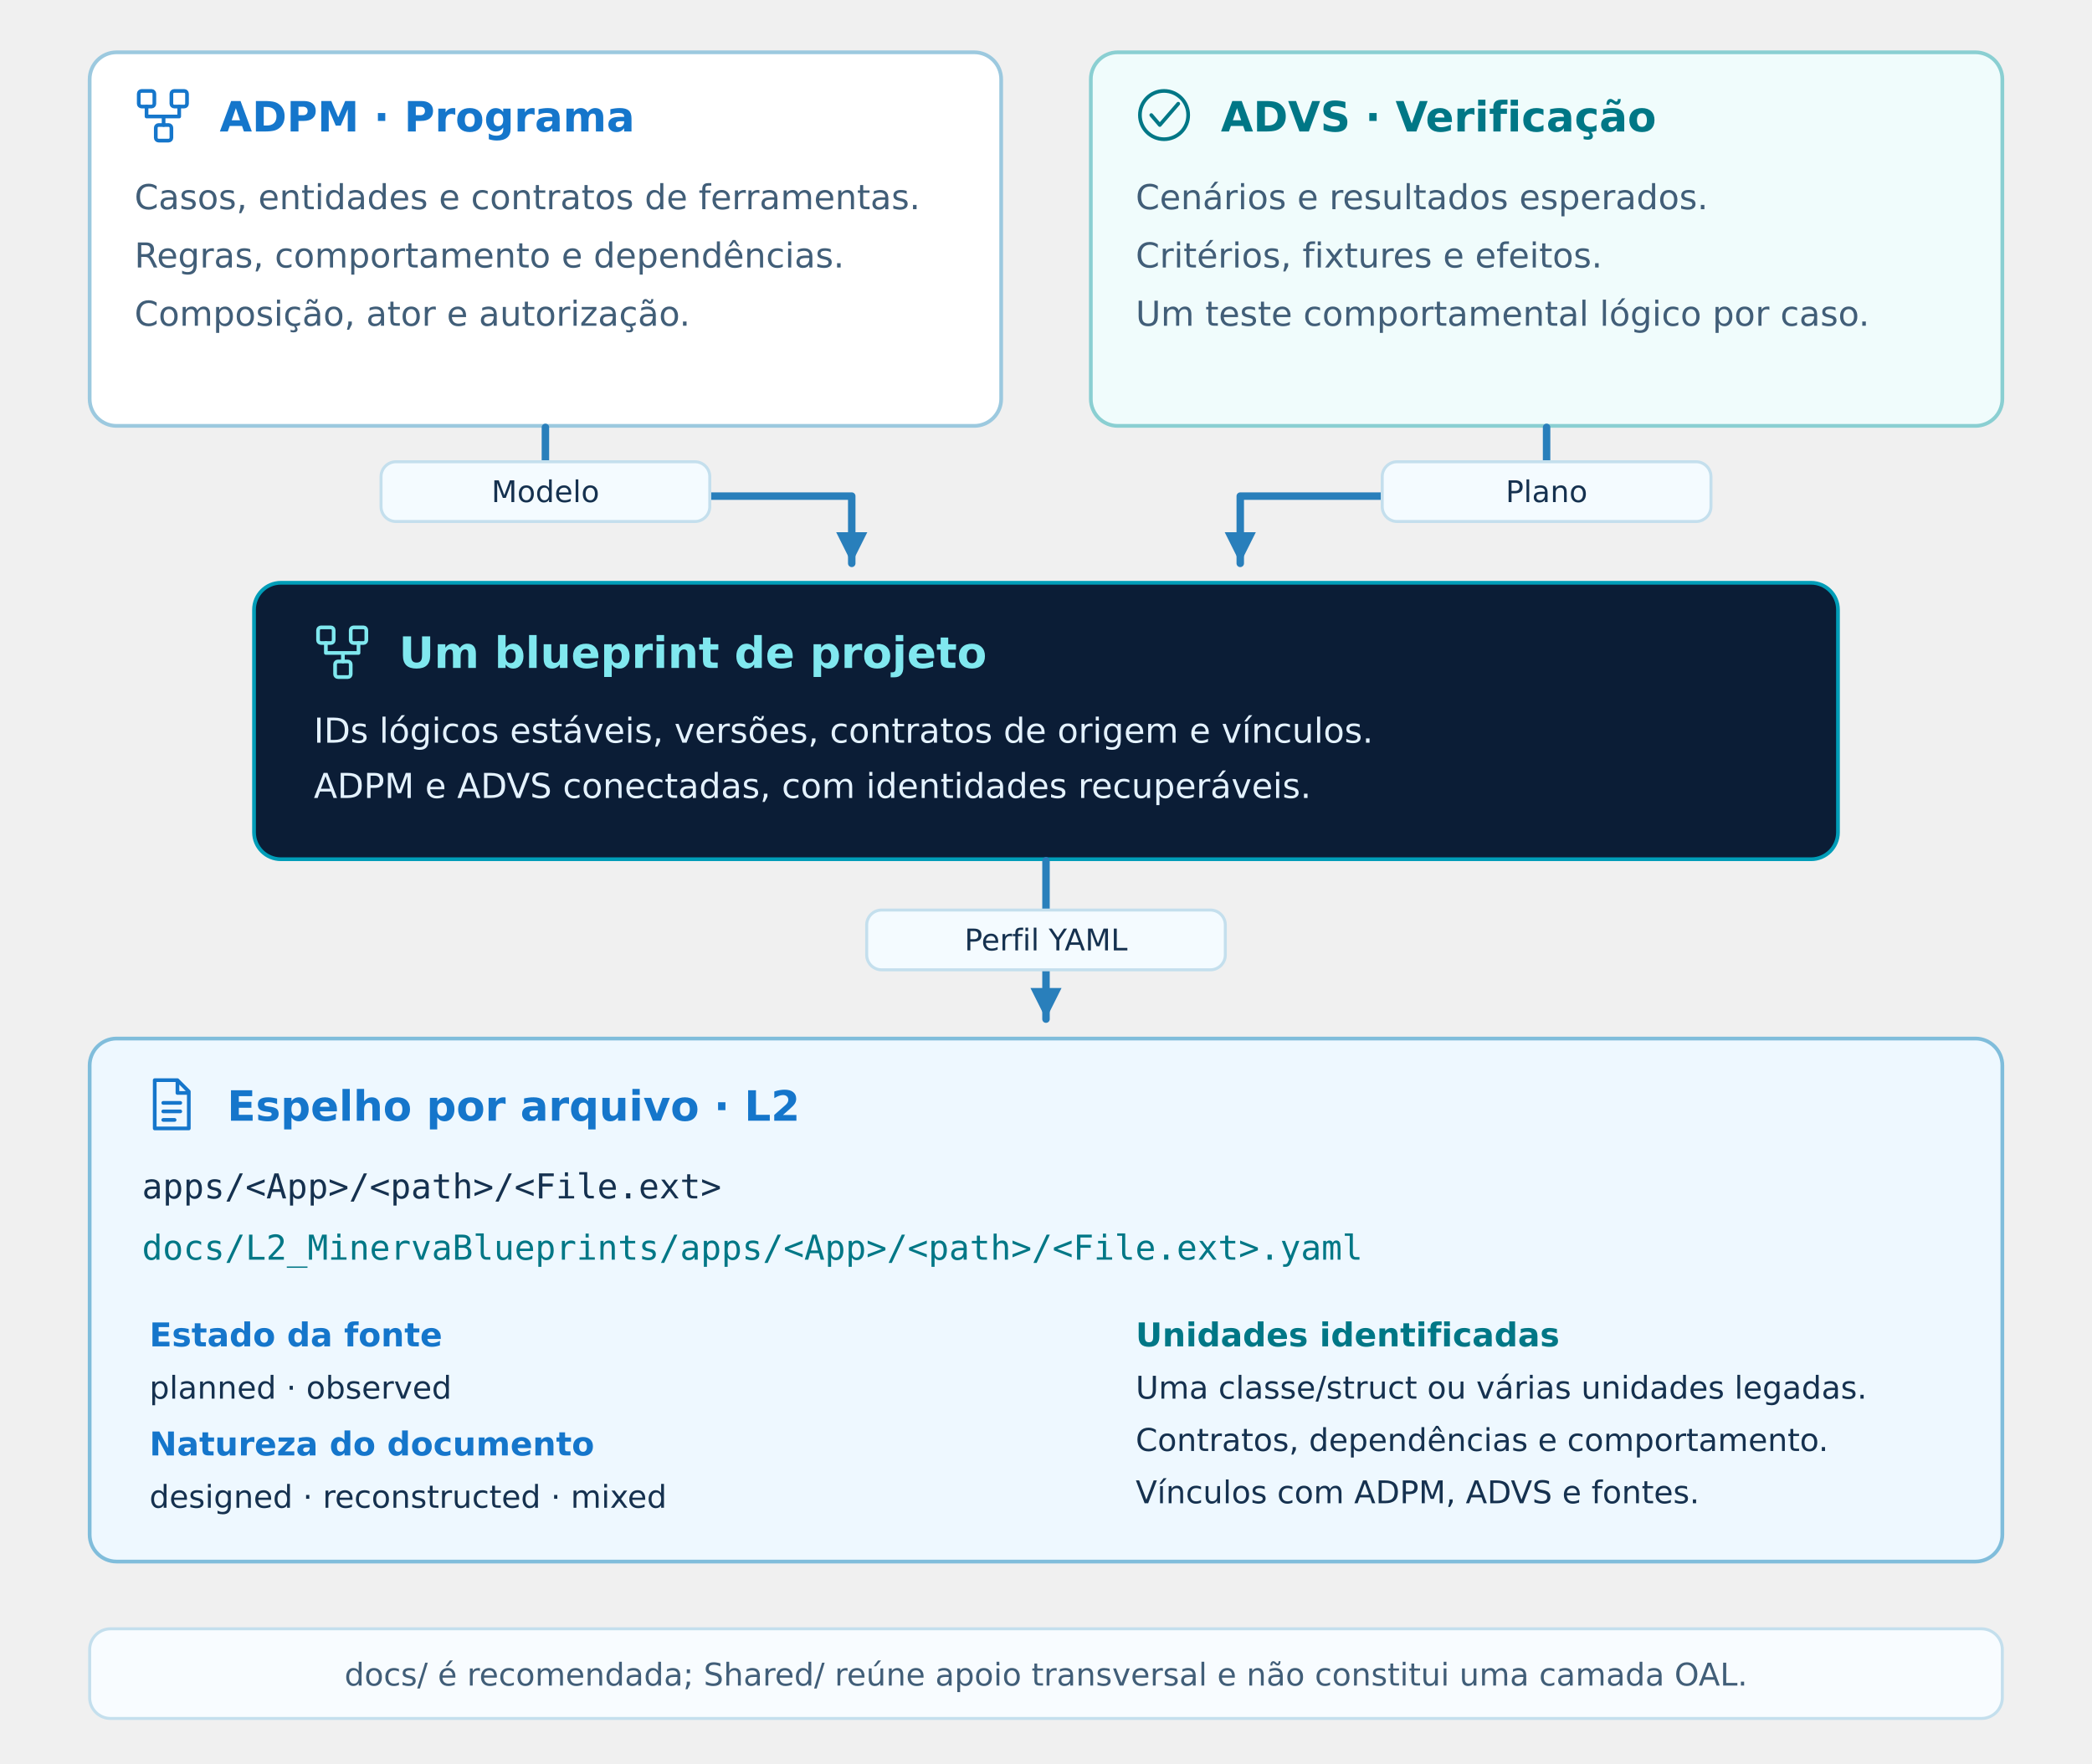
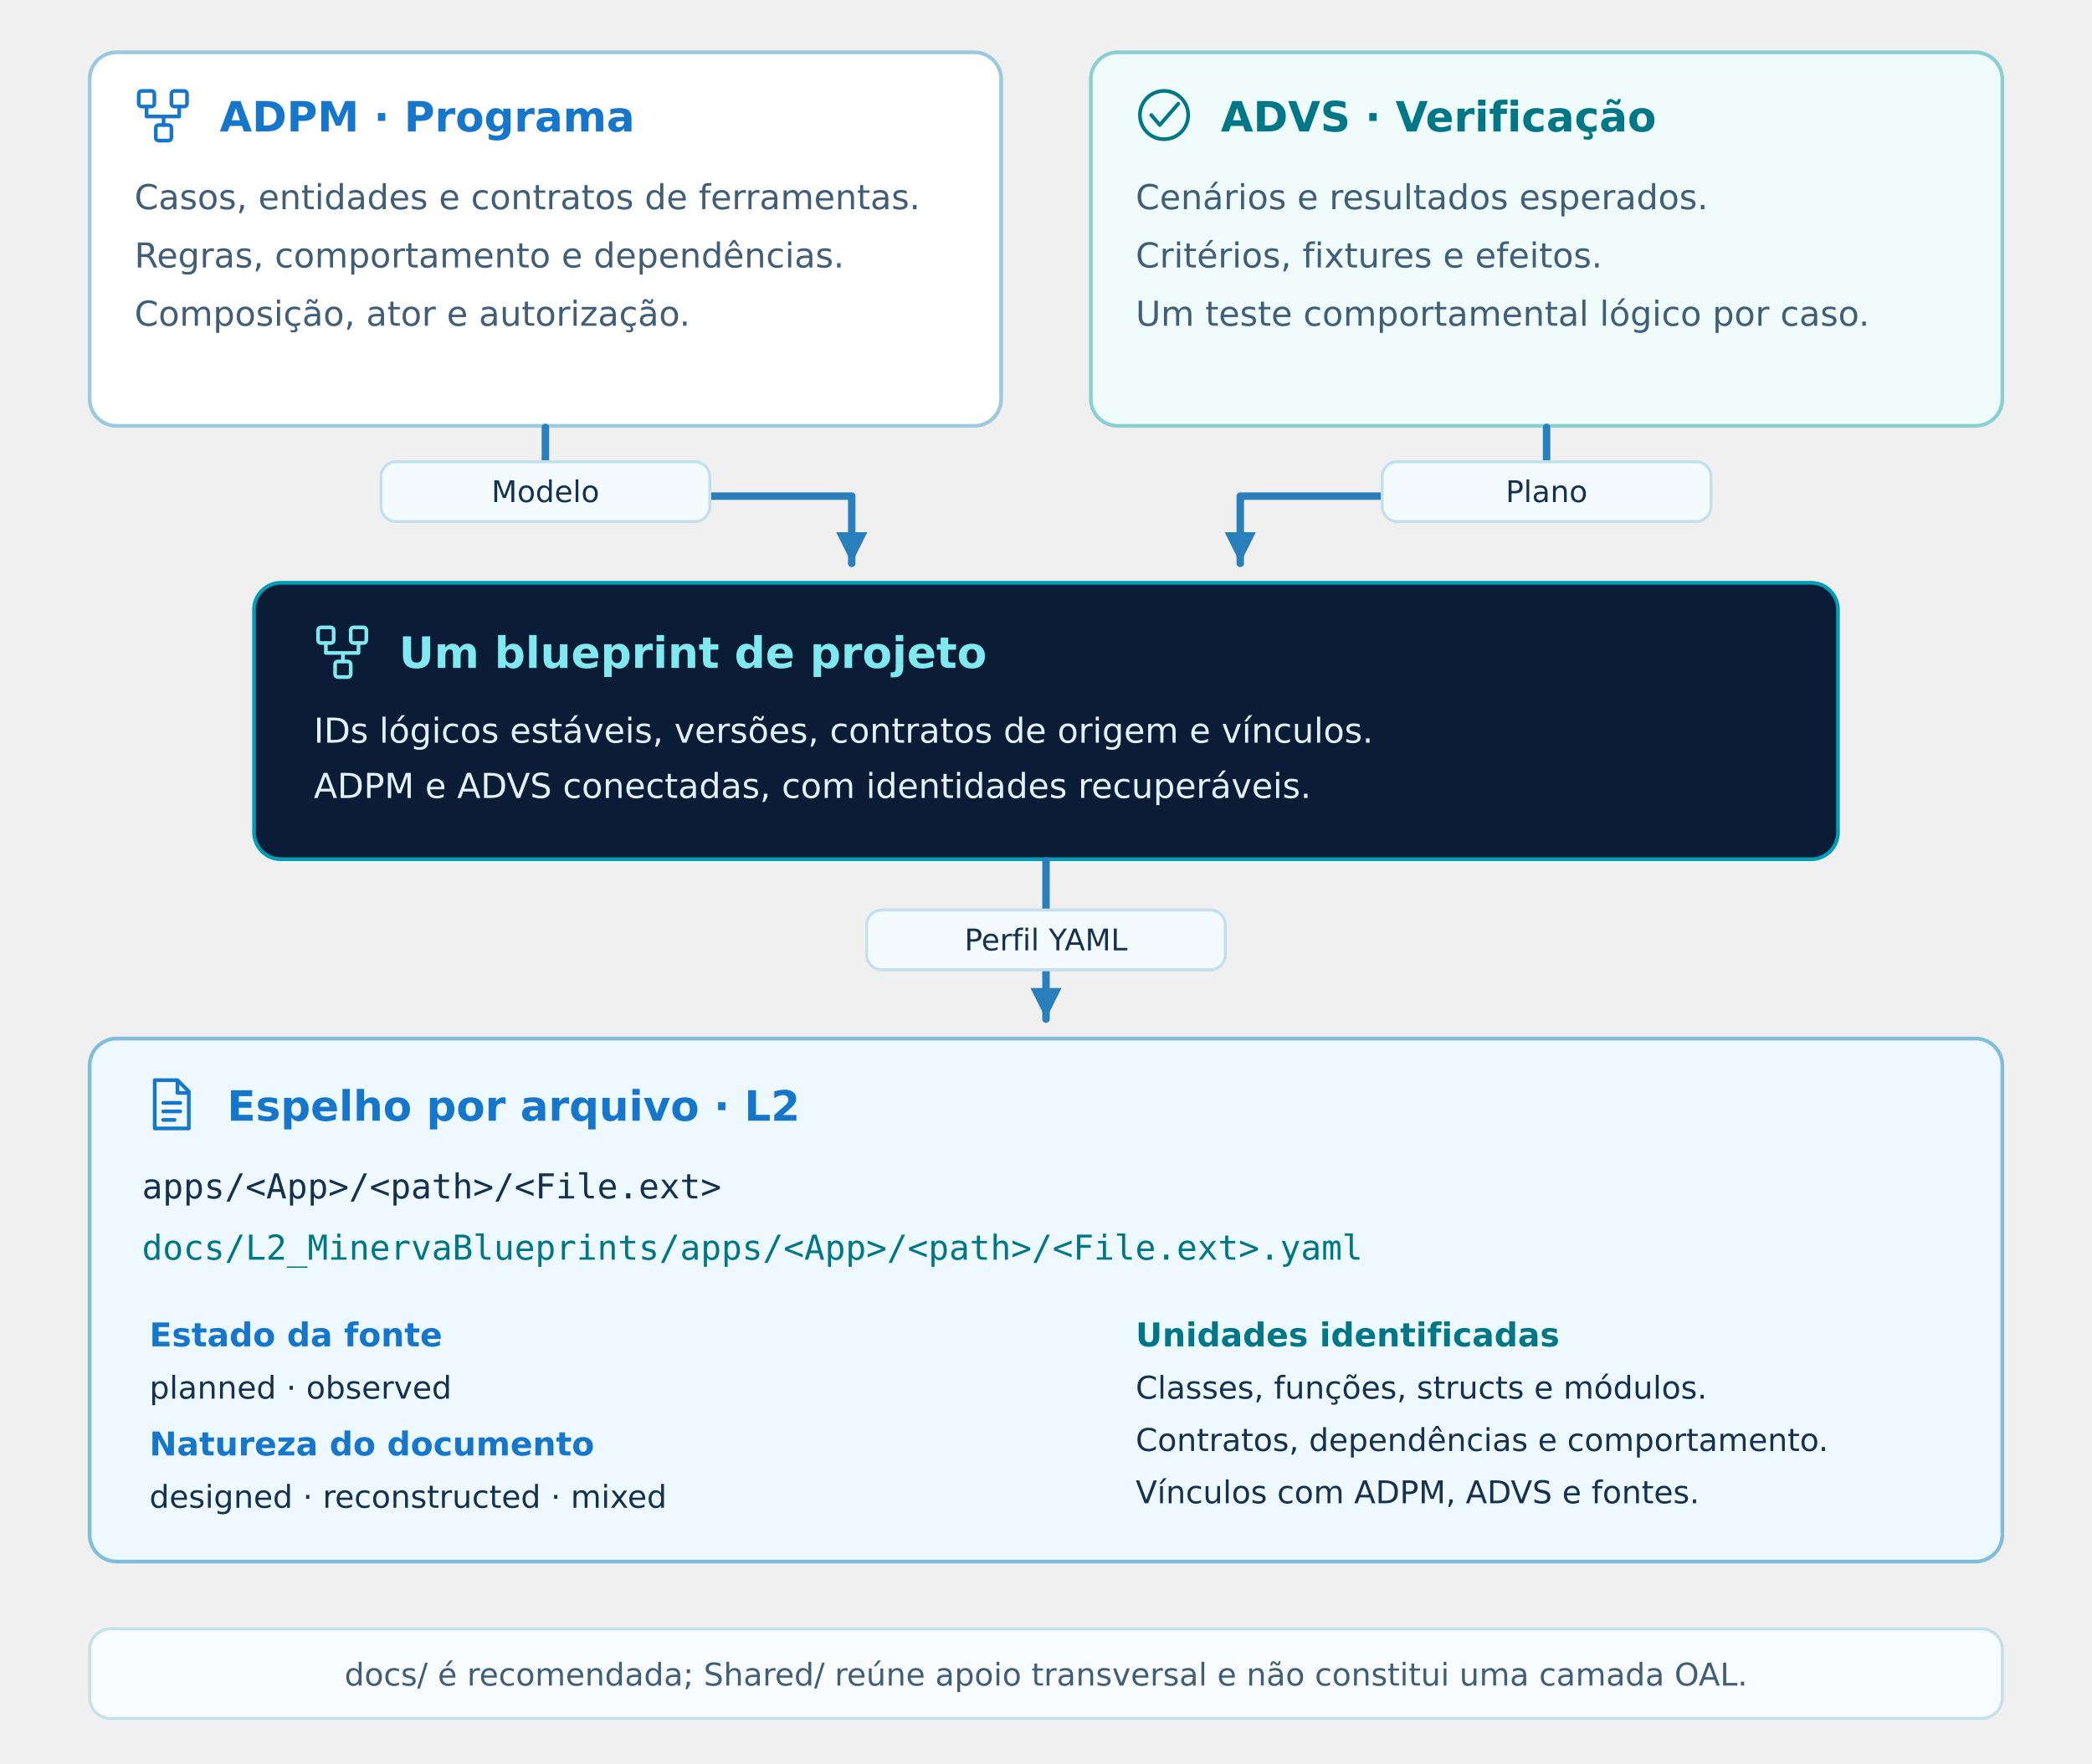
<svg xmlns="http://www.w3.org/2000/svg" width="1400" height="1180" viewBox="0 0 1400 1180" role="img" aria-labelledby="asset-title asset-description">
  <defs>
    <marker id="arrow" viewBox="0 0 12 12" refX="11" refY="6" markerWidth="5" markerHeight="5" orient="auto-start-reverse">
      <path d="M1 1 L11 6 L1 11 Z" fill="#297fbb" />
    </marker>
    <linearGradient id="brand-title">
      <stop offset="0" stop-color="#ffffff" />
      <stop offset=".56" stop-color="#e6faff" />
      <stop offset="1" stop-color="#67dbfa" />
    </linearGradient>
  </defs>
  <g font-family="DejaVu Sans,Arial,sans-serif">
    <g>
      <rect x="60" y="35" width="610" height="250" rx="18" fill="#ffffff" stroke="#9cc9df" stroke-width="2.5" />
      <g transform="translate(90 58) scale(0.95)" fill="none" stroke="#1576cb" stroke-width="2.6" stroke-linecap="round" stroke-linejoin="round">
        <rect x="3" y="3" width="11" height="11" rx="2" />
        <rect x="26" y="3" width="11" height="11" rx="2" />
        <rect x="15" y="27" width="11" height="11" rx="2" />
        <path d="M8.5 14v7H31.5v-7 M20.5 21v6" />
      </g>
      <text x="147" y="88" font-size="28" fill="#1576cb" font-weight="700" text-anchor="start">ADPM · Programa</text>
      <text x="90" y="140" font-size="23" fill="#415e78" font-weight="400" text-anchor="start">Casos, entidades e contratos de ferramentas.</text>
      <text x="90" y="179" font-size="23" fill="#415e78" font-weight="400" text-anchor="start">Regras, comportamento e dependências.</text>
      <text x="90" y="218" font-size="23" fill="#415e78" font-weight="400" text-anchor="start">Composição, ator e autorização.</text>
      <rect x="730" y="35" width="610" height="250" rx="18" fill="#f0fcfc" stroke="#8acfd2" stroke-width="2.5" />
      <g transform="translate(760 58) scale(0.95)" fill="none" stroke="#007786" stroke-width="2.6" stroke-linecap="round" stroke-linejoin="round">
        <circle cx="20" cy="20" r="17" />
        <path d="m11 20 6 7 13-15" />
      </g>
      <text x="817" y="88" font-size="28" fill="#007786" font-weight="700" text-anchor="start">ADVS · Verificação</text>
      <text x="760" y="140" font-size="23" fill="#415e78" font-weight="400" text-anchor="start">Cenários e resultados esperados.</text>
      <text x="760" y="179" font-size="23" fill="#415e78" font-weight="400" text-anchor="start">Critérios, fixtures e efeitos.</text>
      <text x="760" y="218" font-size="23" fill="#415e78" font-weight="400" text-anchor="start">Um teste comportamental lógico por caso.</text>
      <path d="M365 286V332H570V377" fill="none" stroke="#297fbb" stroke-width="5" stroke-linecap="round" stroke-linejoin="round" marker-end="url(#arrow)" />
      <path d="M1035 286V332H830V377" fill="none" stroke="#297fbb" stroke-width="5" stroke-linecap="round" stroke-linejoin="round" marker-end="url(#arrow)" />
      <rect x="255.0" y="309" width="220" height="40" rx="10" fill="#f4fbff" stroke="#c4dfed" stroke-width="2" />
      <text x="365" y="336" font-size="20" fill="#15314f" font-weight="400" text-anchor="middle">Modelo</text>
      <rect x="925.0" y="309" width="220" height="40" rx="10" fill="#f4fbff" stroke="#c4dfed" stroke-width="2" />
      <text x="1035" y="336" font-size="20" fill="#15314f" font-weight="400" text-anchor="middle">Plano</text>
      <rect x="170" y="390" width="1060" height="185" rx="18" fill="#0b1d36" stroke="#009db8" stroke-width="2.5" />
      <g transform="translate(210 417) scale(0.95)" fill="none" stroke="#80e8ef" stroke-width="2.6" stroke-linecap="round" stroke-linejoin="round">
        <rect x="3" y="3" width="11" height="11" rx="2" />
        <rect x="26" y="3" width="11" height="11" rx="2" />
        <rect x="15" y="27" width="11" height="11" rx="2" />
        <path d="M8.5 14v7H31.5v-7 M20.5 21v6" />
      </g>
      <text x="267" y="447" font-size="29" fill="#80e8ef" font-weight="700" text-anchor="start">Um blueprint de projeto</text>
      <text x="210" y="497" font-size="23" fill="#e4f2ff" font-weight="400" text-anchor="start">IDs lógicos estáveis, versões, contratos de origem e vínculos.</text>
      <text x="210" y="534" font-size="23" fill="#e4f2ff" font-weight="400" text-anchor="start">ADPM e ADVS conectadas, com identidades recuperáveis.</text>
      <path d="M700 576V682" fill="none" stroke="#297fbb" stroke-width="5" stroke-linecap="round" stroke-linejoin="round" marker-end="url(#arrow)" />
      <rect x="580.0" y="609" width="240" height="40" rx="10" fill="#f4fbff" stroke="#c4dfed" stroke-width="2" />
      <text x="700" y="636" font-size="20" fill="#15314f" font-weight="400" text-anchor="middle">Perfil YAML</text>
      <rect x="60" y="695" width="1280" height="350" rx="18" fill="#eef8ff" stroke="#80bddb" stroke-width="2.5" />
      <g transform="translate(95 720) scale(0.95)" fill="none" stroke="#1576cb" stroke-width="2.6" stroke-linecap="round" stroke-linejoin="round">
        <path d="M9 3H25l8 8v26H9Z M25 3v9h8 M15 19h12 M15 25h12 M15 31h8" />
      </g>
      <text x="152" y="750" font-size="28" fill="#1576cb" font-weight="700" text-anchor="start">Espelho por arquivo · L2</text>
      <text x="95" y="802" font-size="23" fill="#15314f" font-weight="400" text-anchor="start" font-family="DejaVu Sans Mono,monospace">apps/&lt;App&gt;/&lt;path&gt;/&lt;File.ext&gt;</text>
      <text x="95" y="843" font-size="23" fill="#007786" font-weight="400" text-anchor="start" font-family="DejaVu Sans Mono,monospace">docs/L2_MinervaBlueprints/apps/&lt;App&gt;/&lt;path&gt;/&lt;File.ext&gt;.yaml</text>
      <text x="100" y="901" font-size="22" fill="#1576cb" font-weight="700" text-anchor="start">Estado da fonte</text>
      <text x="100" y="936" font-size="21" fill="#15314f" font-weight="400" text-anchor="start">planned  ·  observed</text>
      <text x="100" y="974" font-size="22" fill="#1576cb" font-weight="700" text-anchor="start">Natureza do documento</text>
      <text x="100" y="1009" font-size="21" fill="#15314f" font-weight="400" text-anchor="start">designed  ·  reconstructed  ·  mixed</text>
      <text x="760" y="901" font-size="22" fill="#007786" font-weight="700" text-anchor="start">Unidades identificadas</text>
-       <text x="760" y="936" font-size="21" fill="#15314f" font-weight="400" text-anchor="start">Uma classe/struct ou várias unidades legadas.</text>
+       <text x="760" y="936" font-size="21" fill="#15314f" font-weight="400" text-anchor="start">Classes, funções, structs e módulos.</text>
      <text x="760" y="971" font-size="21" fill="#15314f" font-weight="400" text-anchor="start">Contratos, dependências e comportamento.</text>
      <text x="760" y="1006" font-size="21" fill="#15314f" font-weight="400" text-anchor="start">Vínculos com ADPM, ADVS e fontes.</text>
      <rect x="60" y="1090" width="1280" height="60" rx="14" fill="#f8fcff" stroke="#c4dfed" stroke-width="2" />
      <text x="700" y="1128" font-size="21" fill="#415e78" font-weight="400" text-anchor="middle">docs/ é recomendada; Shared/ reúne apoio transversal e não constitui uma camada OAL.</text>
    </g>
  </g>
</svg>
